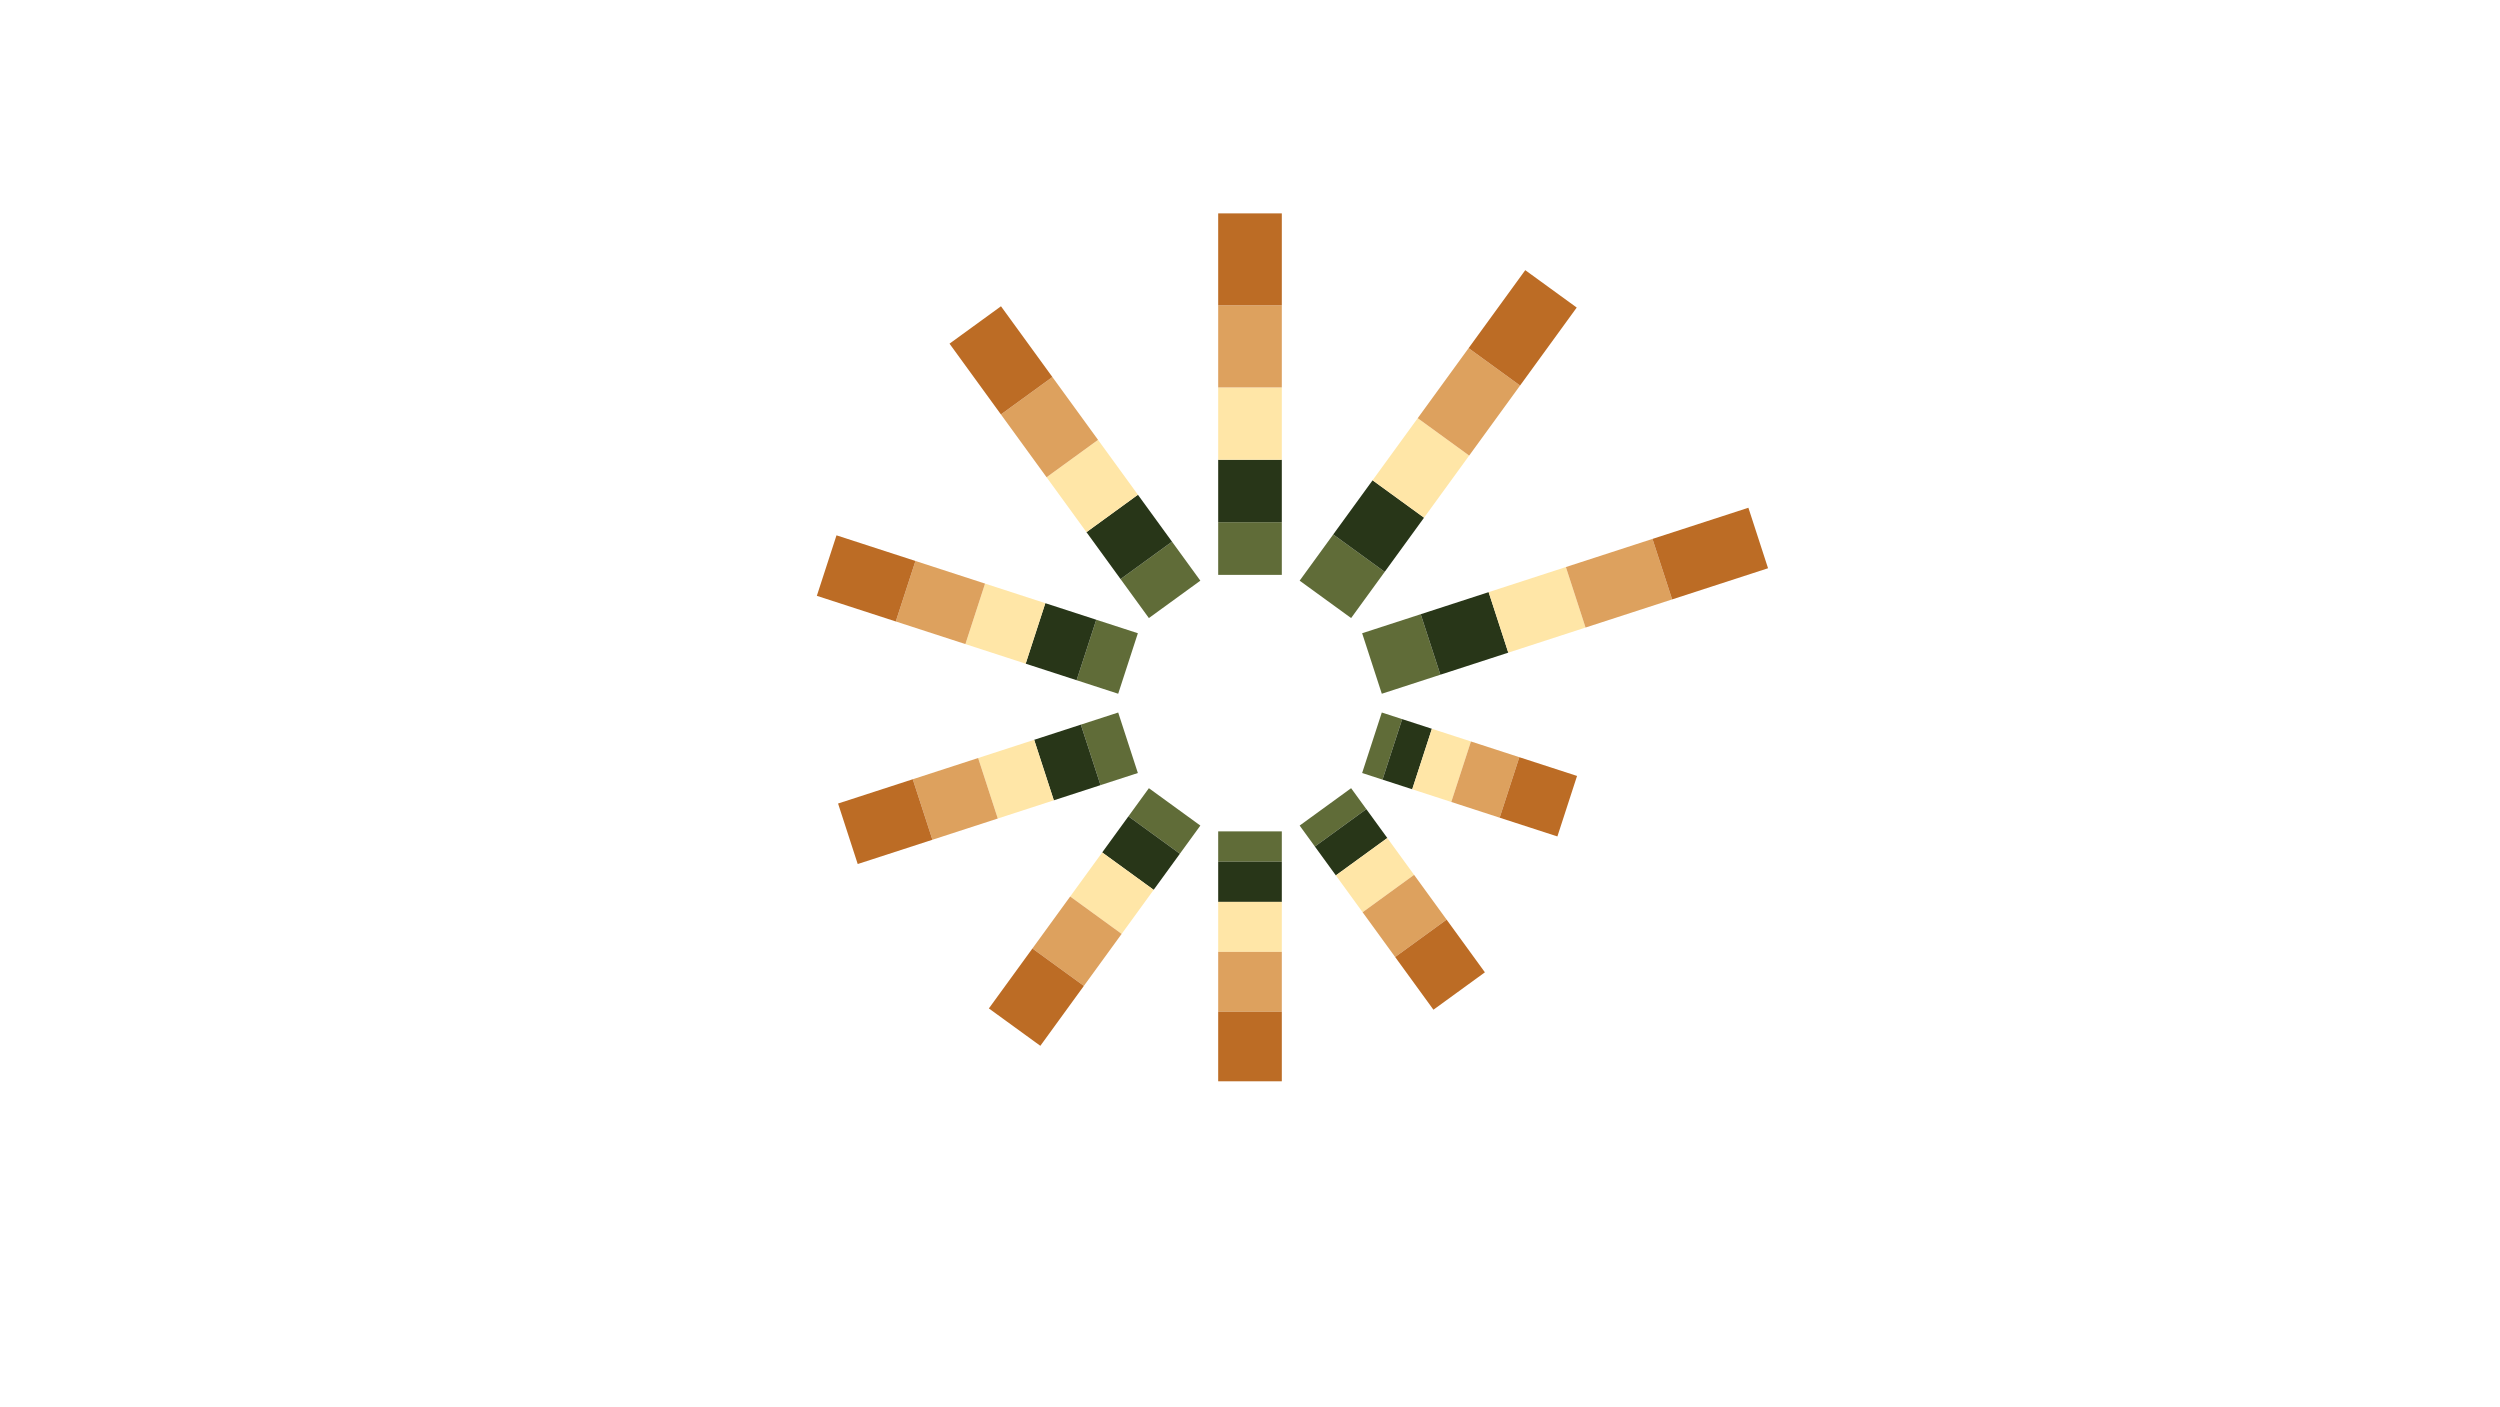
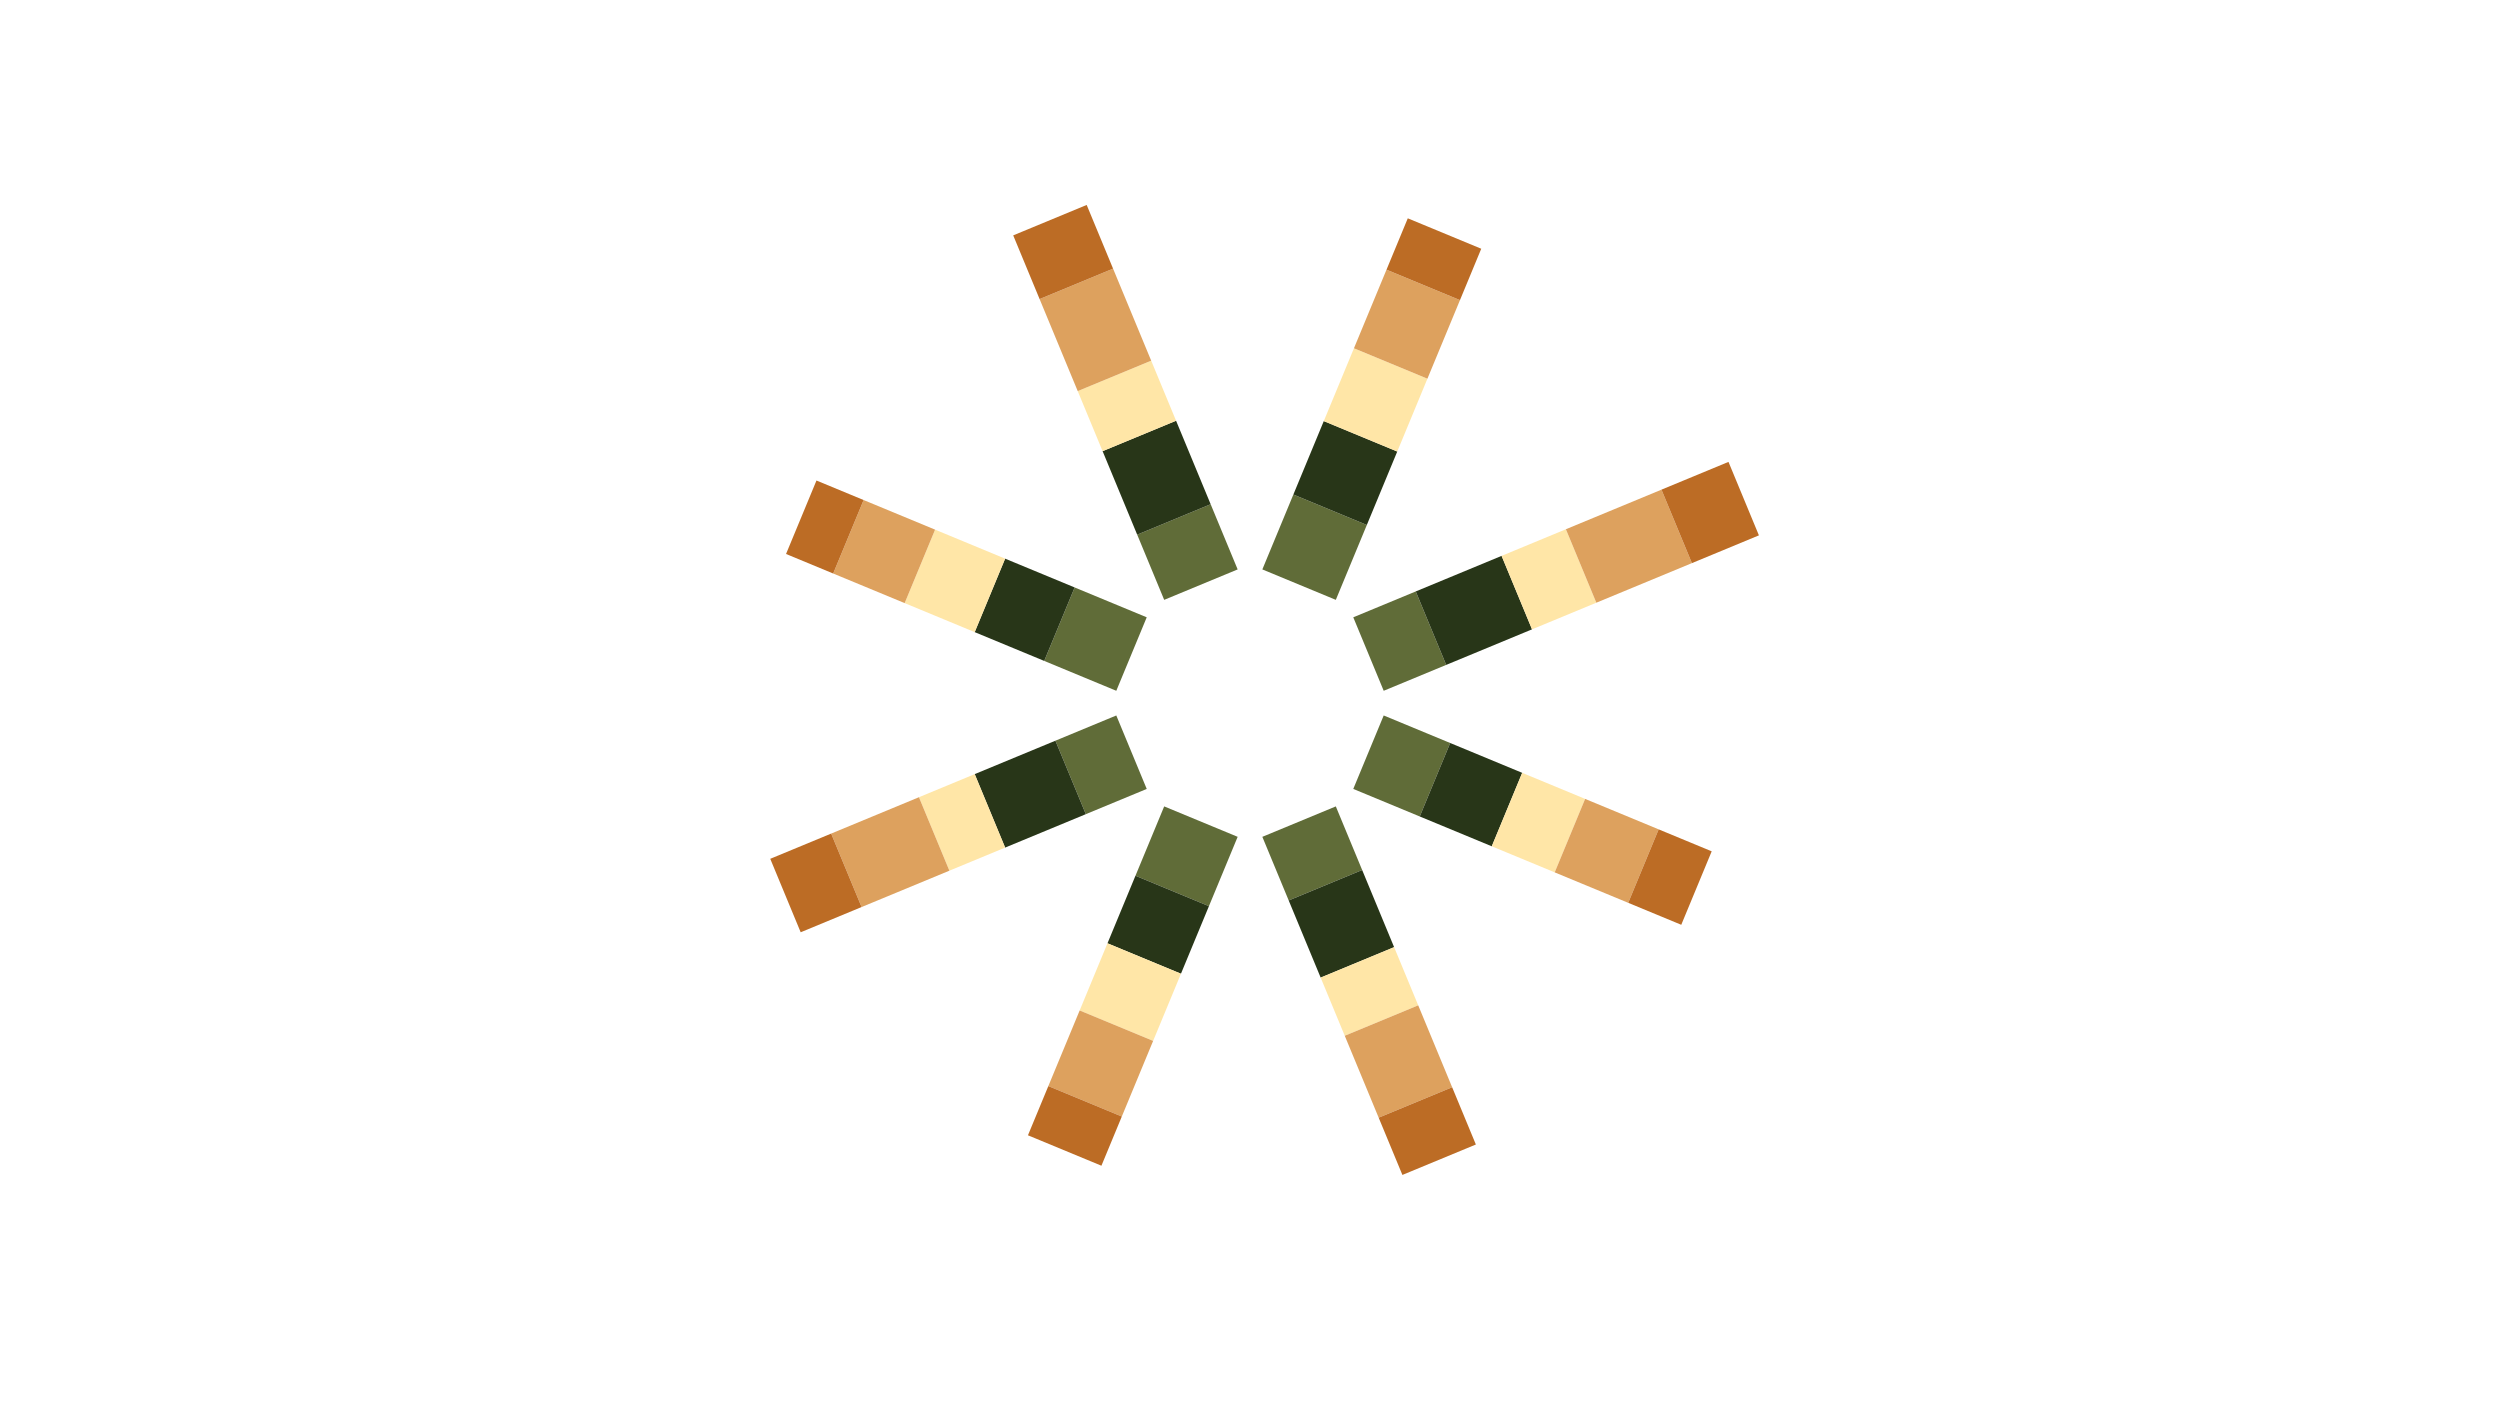
<svg xmlns="http://www.w3.org/2000/svg" width="320" height="180" viewBox="0 0 320 180">
  <svg width="320" height="180" viewBox="0 0 320 180" preserveAspectRatio="xMidYMid meet">
-     <g data-chart-id="default-preview-RadialRectStackedBarChart" data-chart-type="radial-bar" data-polar-orientation="radial" data-bar-shape="rectangle" data-bar-variant="stacked" data-renderer="deterministic-polar-bar@2" data-category-field="column" data-value-field="value" data-facet-column="" data-angle-start="0" data-angle-span="360" data-theta-mode="static" data-theta-field="">
-       <path data-chart-id="default-preview-RadialRectStackedBarChart" data-mark-role="bar" data-mark-group-id="mark-group:default-preview-RadialRectStackedBarChart:bar" data-row-keys="C001|Alpha" data-category-key="C001" data-series-key="Alpha" data-angle="-4.39822971502571" data-angle-start-deg="0" data-angle-end-deg="0" data-theta-value="1" data-value="24" data-stack-start="0" data-stack-end="24" d="M16.871 1.201L19.479 2.048L16.962 9.792L14.354 8.945Z" transform="translate(160 90)" fill="#606c38" fill-opacity="1" />
-       <path data-chart-id="default-preview-RadialRectStackedBarChart" data-mark-role="bar" data-mark-group-id="mark-group:default-preview-RadialRectStackedBarChart:bar" data-row-keys="C001|Beta" data-category-key="C001" data-series-key="Beta" data-angle="-4.39822971502571" data-angle-start-deg="0" data-angle-end-deg="0" data-theta-value="1" data-value="35" data-stack-start="24" data-stack-end="59" d="M19.479 2.048L23.282 3.284L20.765 11.028L16.962 9.792Z" transform="translate(160 90)" fill="#283618" fill-opacity="1" />
-       <path data-chart-id="default-preview-RadialRectStackedBarChart" data-mark-role="bar" data-mark-group-id="mark-group:default-preview-RadialRectStackedBarChart:bar" data-row-keys="C001|Gamma" data-category-key="C001" data-series-key="Gamma" data-angle="-4.39822971502571" data-angle-start-deg="0" data-angle-end-deg="0" data-theta-value="1" data-value="46" data-stack-start="59" data-stack-end="105" d="M23.282 3.284L28.28 4.908L25.764 12.652L20.765 11.028Z" transform="translate(160 90)" fill="#ffe6a7" fill-opacity="1" />
-       <path data-chart-id="default-preview-RadialRectStackedBarChart" data-mark-role="bar" data-mark-group-id="mark-group:default-preview-RadialRectStackedBarChart:bar" data-row-keys="C001|Delta" data-category-key="C001" data-series-key="Delta" data-angle="-4.39822971502571" data-angle-start-deg="0" data-angle-end-deg="0" data-theta-value="1" data-value="57" data-stack-start="105" data-stack-end="162" d="M28.28 4.908L34.473 6.92L31.957 14.665L25.764 12.652Z" transform="translate(160 90)" fill="#dda15e" fill-opacity="1" />
-       <path data-chart-id="default-preview-RadialRectStackedBarChart" data-mark-role="bar" data-mark-group-id="mark-group:default-preview-RadialRectStackedBarChart:bar" data-row-keys="C001|Epsilon" data-category-key="C001" data-series-key="Epsilon" data-angle="-4.39822971502571" data-angle-start-deg="0" data-angle-end-deg="0" data-theta-value="1" data-value="68" data-stack-start="162" data-stack-end="230" d="M34.473 6.92L41.862 9.321L39.346 17.065L31.957 14.665Z" transform="translate(160 90)" fill="#bc6c25" fill-opacity="1" />
-       <path data-chart-id="default-preview-RadialRectStackedBarChart" data-mark-role="bar" data-mark-group-id="mark-group:default-preview-RadialRectStackedBarChart:bar" data-row-keys="C002|Alpha" data-category-key="C002" data-series-key="Alpha" data-angle="-3.7699111843077517" data-angle-start-deg="0" data-angle-end-deg="0" data-theta-value="1" data-value="29" data-stack-start="0" data-stack-end="29" d="M12.943 10.888L14.89 13.568L8.303 18.354L6.355 15.674Z" transform="translate(160 90)" fill="#606c38" fill-opacity="1" />
-       <path data-chart-id="default-preview-RadialRectStackedBarChart" data-mark-role="bar" data-mark-group-id="mark-group:default-preview-RadialRectStackedBarChart:bar" data-row-keys="C002|Beta" data-category-key="C002" data-series-key="Beta" data-angle="-3.7699111843077517" data-angle-start-deg="0" data-angle-end-deg="0" data-theta-value="1" data-value="40" data-stack-start="29" data-stack-end="69" d="M14.89 13.568L17.577 17.265L10.989 22.052L8.303 18.354Z" transform="translate(160 90)" fill="#283618" fill-opacity="1" />
-       <path data-chart-id="default-preview-RadialRectStackedBarChart" data-mark-role="bar" data-mark-group-id="mark-group:default-preview-RadialRectStackedBarChart:bar" data-row-keys="C002|Gamma" data-category-key="C002" data-series-key="Gamma" data-angle="-3.7699111843077517" data-angle-start-deg="0" data-angle-end-deg="0" data-theta-value="1" data-value="51" data-stack-start="69" data-stack-end="120" d="M17.577 17.265L21.002 21.979L14.414 26.766L10.989 22.052Z" transform="translate(160 90)" fill="#ffe6a7" fill-opacity="1" />
-       <path data-chart-id="default-preview-RadialRectStackedBarChart" data-mark-role="bar" data-mark-group-id="mark-group:default-preview-RadialRectStackedBarChart:bar" data-row-keys="C002|Delta" data-category-key="C002" data-series-key="Delta" data-angle="-3.7699111843077517" data-angle-start-deg="0" data-angle-end-deg="0" data-theta-value="1" data-value="62" data-stack-start="120" data-stack-end="182" d="M21.002 21.979L25.165 27.71L18.577 32.496L14.414 26.766Z" transform="translate(160 90)" fill="#dda15e" fill-opacity="1" />
-       <path data-chart-id="default-preview-RadialRectStackedBarChart" data-mark-role="bar" data-mark-group-id="mark-group:default-preview-RadialRectStackedBarChart:bar" data-row-keys="C002|Epsilon" data-category-key="C002" data-series-key="Epsilon" data-angle="-3.7699111843077517" data-angle-start-deg="0" data-angle-end-deg="0" data-theta-value="1" data-value="73" data-stack-start="182" data-stack-end="255" d="M25.165 27.71L30.067 34.457L23.48 39.244L18.577 32.496Z" transform="translate(160 90)" fill="#bc6c25" fill-opacity="1" />
-       <path data-chart-id="default-preview-RadialRectStackedBarChart" data-mark-role="bar" data-mark-group-id="mark-group:default-preview-RadialRectStackedBarChart:bar" data-row-keys="C003|Alpha" data-category-key="C003" data-series-key="Alpha" data-angle="-3.141592653589793" data-angle-start-deg="0" data-angle-end-deg="0" data-theta-value="1" data-value="34" data-stack-start="0" data-stack-end="34" d="M4.072 16.416L4.072 20.301L-4.072 20.301L-4.072 16.416Z" transform="translate(160 90)" fill="#606c38" fill-opacity="1" />
-       <path data-chart-id="default-preview-RadialRectStackedBarChart" data-mark-role="bar" data-mark-group-id="mark-group:default-preview-RadialRectStackedBarChart:bar" data-row-keys="C003|Beta" data-category-key="C003" data-series-key="Beta" data-angle="-3.141592653589793" data-angle-start-deg="0" data-angle-end-deg="0" data-theta-value="1" data-value="45" data-stack-start="34" data-stack-end="79" d="M4.072 20.301L4.072 25.442L-4.072 25.442L-4.072 20.301Z" transform="translate(160 90)" fill="#283618" fill-opacity="1" />
-       <path data-chart-id="default-preview-RadialRectStackedBarChart" data-mark-role="bar" data-mark-group-id="mark-group:default-preview-RadialRectStackedBarChart:bar" data-row-keys="C003|Gamma" data-category-key="C003" data-series-key="Gamma" data-angle="-3.141592653589793" data-angle-start-deg="0" data-angle-end-deg="0" data-theta-value="1" data-value="56" data-stack-start="79" data-stack-end="135" d="M4.072 25.442L4.072 31.84L-4.072 31.84L-4.072 25.442Z" transform="translate(160 90)" fill="#ffe6a7" fill-opacity="1" />
-       <path data-chart-id="default-preview-RadialRectStackedBarChart" data-mark-role="bar" data-mark-group-id="mark-group:default-preview-RadialRectStackedBarChart:bar" data-row-keys="C003|Delta" data-category-key="C003" data-series-key="Delta" data-angle="-3.141592653589793" data-angle-start-deg="0" data-angle-end-deg="0" data-theta-value="1" data-value="67" data-stack-start="135" data-stack-end="202" d="M4.072 31.84L4.072 39.495L-4.072 39.495L-4.072 31.84Z" transform="translate(160 90)" fill="#dda15e" fill-opacity="1" />
-       <path data-chart-id="default-preview-RadialRectStackedBarChart" data-mark-role="bar" data-mark-group-id="mark-group:default-preview-RadialRectStackedBarChart:bar" data-row-keys="C003|Epsilon" data-category-key="C003" data-series-key="Epsilon" data-angle="-3.141592653589793" data-angle-start-deg="0" data-angle-end-deg="0" data-theta-value="1" data-value="78" data-stack-start="202" data-stack-end="280" d="M4.072 39.495L4.072 48.406L-4.072 48.406L-4.072 39.495Z" transform="translate(160 90)" fill="#bc6c25" fill-opacity="1" />
-       <path data-chart-id="default-preview-RadialRectStackedBarChart" data-mark-role="bar" data-mark-group-id="mark-group:default-preview-RadialRectStackedBarChart:bar" data-row-keys="C004|Alpha" data-category-key="C004" data-series-key="Alpha" data-angle="-2.5132741228718345" data-angle-start-deg="0" data-angle-end-deg="0" data-theta-value="1" data-value="39" data-stack-start="0" data-stack-end="39" d="M-6.355 15.674L-8.974 19.279L-15.562 14.492L-12.943 10.888Z" transform="translate(160 90)" fill="#606c38" fill-opacity="1" />
-       <path data-chart-id="default-preview-RadialRectStackedBarChart" data-mark-role="bar" data-mark-group-id="mark-group:default-preview-RadialRectStackedBarChart:bar" data-row-keys="C004|Beta" data-category-key="C004" data-series-key="Beta" data-angle="-2.5132741228718345" data-angle-start-deg="0" data-angle-end-deg="0" data-theta-value="1" data-value="50" data-stack-start="39" data-stack-end="89" d="M-8.974 19.279L-12.332 23.9L-18.92 19.114L-15.562 14.492Z" transform="translate(160 90)" fill="#283618" fill-opacity="1" />
-       <path data-chart-id="default-preview-RadialRectStackedBarChart" data-mark-role="bar" data-mark-group-id="mark-group:default-preview-RadialRectStackedBarChart:bar" data-row-keys="C004|Gamma" data-category-key="C004" data-series-key="Gamma" data-angle="-2.5132741228718345" data-angle-start-deg="0" data-angle-end-deg="0" data-theta-value="1" data-value="61" data-stack-start="89" data-stack-end="150" d="M-12.332 23.9L-16.428 29.539L-23.016 24.752L-18.92 19.114Z" transform="translate(160 90)" fill="#ffe6a7" fill-opacity="1" />
-       <path data-chart-id="default-preview-RadialRectStackedBarChart" data-mark-role="bar" data-mark-group-id="mark-group:default-preview-RadialRectStackedBarChart:bar" data-row-keys="C004|Delta" data-category-key="C004" data-series-key="Delta" data-angle="-2.5132741228718345" data-angle-start-deg="0" data-angle-end-deg="0" data-theta-value="1" data-value="72" data-stack-start="150" data-stack-end="222" d="M-16.428 29.539L-21.264 36.194L-27.851 31.407L-23.016 24.752Z" transform="translate(160 90)" fill="#dda15e" fill-opacity="1" />
-       <path data-chart-id="default-preview-RadialRectStackedBarChart" data-mark-role="bar" data-mark-group-id="mark-group:default-preview-RadialRectStackedBarChart:bar" data-row-keys="C004|Epsilon" data-category-key="C004" data-series-key="Epsilon" data-angle="-2.5132741228718345" data-angle-start-deg="0" data-angle-end-deg="0" data-theta-value="1" data-value="83" data-stack-start="222" data-stack-end="305" d="M-21.264 36.194L-26.837 43.865L-33.425 39.079L-27.851 31.407Z" transform="translate(160 90)" fill="#bc6c25" fill-opacity="1" />
-       <path data-chart-id="default-preview-RadialRectStackedBarChart" data-mark-role="bar" data-mark-group-id="mark-group:default-preview-RadialRectStackedBarChart:bar" data-row-keys="C005|Alpha" data-category-key="C005" data-series-key="Alpha" data-angle="-1.8849555921538759" data-angle-start-deg="0" data-angle-end-deg="0" data-theta-value="1" data-value="44" data-stack-start="0" data-stack-end="44" d="M-14.354 8.945L-19.135 10.498L-21.652 2.754L-16.871 1.201Z" transform="translate(160 90)" fill="#606c38" fill-opacity="1" />
-       <path data-chart-id="default-preview-RadialRectStackedBarChart" data-mark-role="bar" data-mark-group-id="mark-group:default-preview-RadialRectStackedBarChart:bar" data-row-keys="C005|Beta" data-category-key="C005" data-series-key="Beta" data-angle="-1.8849555921538759" data-angle-start-deg="0" data-angle-end-deg="0" data-theta-value="1" data-value="55" data-stack-start="44" data-stack-end="99" d="M-19.135 10.498L-25.112 12.44L-27.628 4.696L-21.652 2.754Z" transform="translate(160 90)" fill="#283618" fill-opacity="1" />
-       <path data-chart-id="default-preview-RadialRectStackedBarChart" data-mark-role="bar" data-mark-group-id="mark-group:default-preview-RadialRectStackedBarChart:bar" data-row-keys="C005|Gamma" data-category-key="C005" data-series-key="Gamma" data-angle="-1.8849555921538759" data-angle-start-deg="0" data-angle-end-deg="0" data-theta-value="1" data-value="66" data-stack-start="99" data-stack-end="165" d="M-25.112 12.44L-32.283 14.77L-34.799 7.026L-27.628 4.696Z" transform="translate(160 90)" fill="#ffe6a7" fill-opacity="1" />
-       <path data-chart-id="default-preview-RadialRectStackedBarChart" data-mark-role="bar" data-mark-group-id="mark-group:default-preview-RadialRectStackedBarChart:bar" data-row-keys="C005|Delta" data-category-key="C005" data-series-key="Delta" data-angle="-1.8849555921538759" data-angle-start-deg="0" data-angle-end-deg="0" data-theta-value="1" data-value="77" data-stack-start="165" data-stack-end="242" d="M-32.283 14.77L-40.65 17.489L-43.166 9.744L-34.799 7.026Z" transform="translate(160 90)" fill="#dda15e" fill-opacity="1" />
-       <path data-chart-id="default-preview-RadialRectStackedBarChart" data-mark-role="bar" data-mark-group-id="mark-group:default-preview-RadialRectStackedBarChart:bar" data-row-keys="C005|Epsilon" data-category-key="C005" data-series-key="Epsilon" data-angle="-1.8849555921538759" data-angle-start-deg="0" data-angle-end-deg="0" data-theta-value="1" data-value="88" data-stack-start="242" data-stack-end="330" d="M-40.65 17.489L-50.212 20.596L-52.728 12.851L-43.166 9.744Z" transform="translate(160 90)" fill="#bc6c25" fill-opacity="1" />
-       <path data-chart-id="default-preview-RadialRectStackedBarChart" data-mark-role="bar" data-mark-group-id="mark-group:default-preview-RadialRectStackedBarChart:bar" data-row-keys="C006|Alpha" data-category-key="C006" data-series-key="Alpha" data-angle="-1.2566370614359172" data-angle-start-deg="0" data-angle-end-deg="0" data-theta-value="1" data-value="49" data-stack-start="0" data-stack-end="49" d="M-16.871 -1.201L-22.195 -2.931L-19.679 -10.675L-14.354 -8.945Z" transform="translate(160 90)" fill="#606c38" fill-opacity="1" />
-       <path data-chart-id="default-preview-RadialRectStackedBarChart" data-mark-role="bar" data-mark-group-id="mark-group:default-preview-RadialRectStackedBarChart:bar" data-row-keys="C006|Beta" data-category-key="C006" data-series-key="Beta" data-angle="-1.2566370614359172" data-angle-start-deg="0" data-angle-end-deg="0" data-theta-value="1" data-value="60" data-stack-start="49" data-stack-end="109" d="M-22.195 -2.931L-28.715 -5.049L-26.198 -12.793L-19.679 -10.675Z" transform="translate(160 90)" fill="#283618" fill-opacity="1" />
-       <path data-chart-id="default-preview-RadialRectStackedBarChart" data-mark-role="bar" data-mark-group-id="mark-group:default-preview-RadialRectStackedBarChart:bar" data-row-keys="C006|Gamma" data-category-key="C006" data-series-key="Gamma" data-angle="-1.2566370614359172" data-angle-start-deg="0" data-angle-end-deg="0" data-theta-value="1" data-value="71" data-stack-start="109" data-stack-end="180" d="M-28.715 -5.049L-36.429 -7.556L-33.913 -15.3L-26.198 -12.793Z" transform="translate(160 90)" fill="#ffe6a7" fill-opacity="1" />
-       <path data-chart-id="default-preview-RadialRectStackedBarChart" data-mark-role="bar" data-mark-group-id="mark-group:default-preview-RadialRectStackedBarChart:bar" data-row-keys="C006|Delta" data-category-key="C006" data-series-key="Delta" data-angle="-1.2566370614359172" data-angle-start-deg="0" data-angle-end-deg="0" data-theta-value="1" data-value="82" data-stack-start="180" data-stack-end="262" d="M-36.429 -7.556L-45.339 -10.451L-42.823 -18.195L-33.913 -15.3Z" transform="translate(160 90)" fill="#dda15e" fill-opacity="1" />
-       <path data-chart-id="default-preview-RadialRectStackedBarChart" data-mark-role="bar" data-mark-group-id="mark-group:default-preview-RadialRectStackedBarChart:bar" data-row-keys="C006|Epsilon" data-category-key="C006" data-series-key="Epsilon" data-angle="-1.2566370614359172" data-angle-start-deg="0" data-angle-end-deg="0" data-theta-value="1" data-value="93" data-stack-start="262" data-stack-end="355" d="M-45.339 -10.451L-55.445 -13.734L-52.928 -21.478L-42.823 -18.195Z" transform="translate(160 90)" fill="#bc6c25" fill-opacity="1" />
-       <path data-chart-id="default-preview-RadialRectStackedBarChart" data-mark-role="bar" data-mark-group-id="mark-group:default-preview-RadialRectStackedBarChart:bar" data-row-keys="C007|Alpha" data-category-key="C007" data-series-key="Alpha" data-angle="-0.6283185307179586" data-angle-start-deg="0" data-angle-end-deg="0" data-theta-value="1" data-value="54" data-stack-start="0" data-stack-end="54" d="M-12.943 -10.888L-16.569 -15.879L-9.982 -20.665L-6.355 -15.674Z" transform="translate(160 90)" fill="#606c38" fill-opacity="1" />
-       <path data-chart-id="default-preview-RadialRectStackedBarChart" data-mark-role="bar" data-mark-group-id="mark-group:default-preview-RadialRectStackedBarChart:bar" data-row-keys="C007|Beta" data-category-key="C007" data-series-key="Beta" data-angle="-0.6283185307179586" data-angle-start-deg="0" data-angle-end-deg="0" data-theta-value="1" data-value="65" data-stack-start="54" data-stack-end="119" d="M-16.569 -15.879L-20.934 -21.887L-14.347 -26.673L-9.982 -20.665Z" transform="translate(160 90)" fill="#283618" fill-opacity="1" />
-       <path data-chart-id="default-preview-RadialRectStackedBarChart" data-mark-role="bar" data-mark-group-id="mark-group:default-preview-RadialRectStackedBarChart:bar" data-row-keys="C007|Gamma" data-category-key="C007" data-series-key="Gamma" data-angle="-0.6283185307179586" data-angle-start-deg="0" data-angle-end-deg="0" data-theta-value="1" data-value="76" data-stack-start="119" data-stack-end="195" d="M-20.934 -21.887L-26.038 -28.912L-19.45 -33.698L-14.347 -26.673Z" transform="translate(160 90)" fill="#ffe6a7" fill-opacity="1" />
-       <path data-chart-id="default-preview-RadialRectStackedBarChart" data-mark-role="bar" data-mark-group-id="mark-group:default-preview-RadialRectStackedBarChart:bar" data-row-keys="C007|Delta" data-category-key="C007" data-series-key="Delta" data-angle="-0.6283185307179586" data-angle-start-deg="0" data-angle-end-deg="0" data-theta-value="1" data-value="87" data-stack-start="195" data-stack-end="282" d="M-26.038 -28.912L-31.881 -36.953L-25.293 -41.739L-19.45 -33.698Z" transform="translate(160 90)" fill="#dda15e" fill-opacity="1" />
-       <path data-chart-id="default-preview-RadialRectStackedBarChart" data-mark-role="bar" data-mark-group-id="mark-group:default-preview-RadialRectStackedBarChart:bar" data-row-keys="C007|Epsilon" data-category-key="C007" data-series-key="Epsilon" data-angle="-0.6283185307179586" data-angle-start-deg="0" data-angle-end-deg="0" data-theta-value="1" data-value="98" data-stack-start="282" data-stack-end="380" d="M-31.881 -36.953L-38.462 -46.011L-31.874 -50.798L-25.293 -41.739Z" transform="translate(160 90)" fill="#bc6c25" fill-opacity="1" />
-       <path data-chart-id="default-preview-RadialRectStackedBarChart" data-mark-role="bar" data-mark-group-id="mark-group:default-preview-RadialRectStackedBarChart:bar" data-row-keys="C008|Alpha" data-category-key="C008" data-series-key="Alpha" data-angle="0" data-angle-start-deg="0" data-angle-end-deg="0" data-theta-value="1" data-value="59" data-stack-start="0" data-stack-end="59" d="M-4.072 -16.416L-4.072 -23.157L4.072 -23.157L4.072 -16.416Z" transform="translate(160 90)" fill="#606c38" fill-opacity="1" />
-       <path data-chart-id="default-preview-RadialRectStackedBarChart" data-mark-role="bar" data-mark-group-id="mark-group:default-preview-RadialRectStackedBarChart:bar" data-row-keys="C008|Beta" data-category-key="C008" data-series-key="Beta" data-angle="0" data-angle-start-deg="0" data-angle-end-deg="0" data-theta-value="1" data-value="70" data-stack-start="59" data-stack-end="129" d="M-4.072 -23.157L-4.072 -31.154L4.072 -31.154L4.072 -23.157Z" transform="translate(160 90)" fill="#283618" fill-opacity="1" />
-       <path data-chart-id="default-preview-RadialRectStackedBarChart" data-mark-role="bar" data-mark-group-id="mark-group:default-preview-RadialRectStackedBarChart:bar" data-row-keys="C008|Gamma" data-category-key="C008" data-series-key="Gamma" data-angle="0" data-angle-start-deg="0" data-angle-end-deg="0" data-theta-value="1" data-value="81" data-stack-start="129" data-stack-end="210" d="M-4.072 -31.154L-4.072 -40.409L4.072 -40.409L4.072 -31.154Z" transform="translate(160 90)" fill="#ffe6a7" fill-opacity="1" />
-       <path data-chart-id="default-preview-RadialRectStackedBarChart" data-mark-role="bar" data-mark-group-id="mark-group:default-preview-RadialRectStackedBarChart:bar" data-row-keys="C008|Delta" data-category-key="C008" data-series-key="Delta" data-angle="0" data-angle-start-deg="0" data-angle-end-deg="0" data-theta-value="1" data-value="92" data-stack-start="210" data-stack-end="302" d="M-4.072 -40.409L-4.072 -50.92L4.072 -50.92L4.072 -40.409Z" transform="translate(160 90)" fill="#dda15e" fill-opacity="1" />
-       <path data-chart-id="default-preview-RadialRectStackedBarChart" data-mark-role="bar" data-mark-group-id="mark-group:default-preview-RadialRectStackedBarChart:bar" data-row-keys="C008|Epsilon" data-category-key="C008" data-series-key="Epsilon" data-angle="0" data-angle-start-deg="0" data-angle-end-deg="0" data-theta-value="1" data-value="103" data-stack-start="302" data-stack-end="405" d="M-4.072 -50.92L-4.072 -62.687L4.072 -62.687L4.072 -50.92Z" transform="translate(160 90)" fill="#bc6c25" fill-opacity="1" />
-       <path data-chart-id="default-preview-RadialRectStackedBarChart" data-mark-role="bar" data-mark-group-id="mark-group:default-preview-RadialRectStackedBarChart:bar" data-row-keys="C009|Alpha" data-category-key="C009" data-series-key="Alpha" data-angle="0.6283185307179586" data-angle-start-deg="0" data-angle-end-deg="0" data-theta-value="1" data-value="64" data-stack-start="0" data-stack-end="64" d="M6.355 -15.674L10.653 -21.59L17.241 -16.803L12.943 -10.888Z" transform="translate(160 90)" fill="#606c38" fill-opacity="1" />
-       <path data-chart-id="default-preview-RadialRectStackedBarChart" data-mark-role="bar" data-mark-group-id="mark-group:default-preview-RadialRectStackedBarChart:bar" data-row-keys="C009|Beta" data-category-key="C009" data-series-key="Beta" data-angle="0.6283185307179586" data-angle-start-deg="0" data-angle-end-deg="0" data-theta-value="1" data-value="75" data-stack-start="64" data-stack-end="139" d="M10.653 -21.59L15.69 -28.522L22.278 -23.736L17.241 -16.803Z" transform="translate(160 90)" fill="#283618" fill-opacity="1" />
-       <path data-chart-id="default-preview-RadialRectStackedBarChart" data-mark-role="bar" data-mark-group-id="mark-group:default-preview-RadialRectStackedBarChart:bar" data-row-keys="C009|Gamma" data-category-key="C009" data-series-key="Gamma" data-angle="0.6283185307179586" data-angle-start-deg="0" data-angle-end-deg="0" data-theta-value="1" data-value="86" data-stack-start="139" data-stack-end="225" d="M15.69 -28.522L21.465 -36.471L28.053 -31.685L22.278 -23.736Z" transform="translate(160 90)" fill="#ffe6a7" fill-opacity="1" />
-       <path data-chart-id="default-preview-RadialRectStackedBarChart" data-mark-role="bar" data-mark-group-id="mark-group:default-preview-RadialRectStackedBarChart:bar" data-row-keys="C009|Delta" data-category-key="C009" data-series-key="Delta" data-angle="0.6283185307179586" data-angle-start-deg="0" data-angle-end-deg="0" data-theta-value="1" data-value="97" data-stack-start="225" data-stack-end="322" d="M21.465 -36.471L27.979 -45.437L34.567 -40.65L28.053 -31.685Z" transform="translate(160 90)" fill="#dda15e" fill-opacity="1" />
-       <path data-chart-id="default-preview-RadialRectStackedBarChart" data-mark-role="bar" data-mark-group-id="mark-group:default-preview-RadialRectStackedBarChart:bar" data-row-keys="C009|Epsilon" data-category-key="C009" data-series-key="Epsilon" data-angle="0.6283185307179586" data-angle-start-deg="0" data-angle-end-deg="0" data-theta-value="1" data-value="108" data-stack-start="322" data-stack-end="430" d="M27.979 -45.437L35.232 -55.419L41.82 -50.633L34.567 -40.65Z" transform="translate(160 90)" fill="#bc6c25" fill-opacity="1" />
-       <path data-chart-id="default-preview-RadialRectStackedBarChart" data-mark-role="bar" data-mark-group-id="mark-group:default-preview-RadialRectStackedBarChart:bar" data-row-keys="C010|Alpha" data-category-key="C010" data-series-key="Alpha" data-angle="1.2566370614359172" data-angle-start-deg="0" data-angle-end-deg="0" data-theta-value="1" data-value="69" data-stack-start="0" data-stack-end="69" d="M14.354 -8.945L21.852 -11.381L24.368 -3.637L16.871 -1.201Z" transform="translate(160 90)" fill="#606c38" fill-opacity="1" />
-       <path data-chart-id="default-preview-RadialRectStackedBarChart" data-mark-role="bar" data-mark-group-id="mark-group:default-preview-RadialRectStackedBarChart:bar" data-row-keys="C010|Beta" data-category-key="C010" data-series-key="Beta" data-angle="1.2566370614359172" data-angle-start-deg="0" data-angle-end-deg="0" data-theta-value="1" data-value="80" data-stack-start="69" data-stack-end="149" d="M21.852 -11.381L30.545 -14.206L33.061 -6.461L24.368 -3.637Z" transform="translate(160 90)" fill="#283618" fill-opacity="1" />
-       <path data-chart-id="default-preview-RadialRectStackedBarChart" data-mark-role="bar" data-mark-group-id="mark-group:default-preview-RadialRectStackedBarChart:bar" data-row-keys="C010|Gamma" data-category-key="C010" data-series-key="Gamma" data-angle="1.2566370614359172" data-angle-start-deg="0" data-angle-end-deg="0" data-theta-value="1" data-value="91" data-stack-start="149" data-stack-end="240" d="M30.545 -14.206L40.432 -17.418L42.949 -9.674L33.061 -6.461Z" transform="translate(160 90)" fill="#ffe6a7" fill-opacity="1" />
-       <path data-chart-id="default-preview-RadialRectStackedBarChart" data-mark-role="bar" data-mark-group-id="mark-group:default-preview-RadialRectStackedBarChart:bar" data-row-keys="C010|Delta" data-category-key="C010" data-series-key="Delta" data-angle="1.2566370614359172" data-angle-start-deg="0" data-angle-end-deg="0" data-theta-value="1" data-value="102" data-stack-start="240" data-stack-end="342" d="M40.432 -17.418L51.516 -21.019L54.032 -13.275L42.949 -9.674Z" transform="translate(160 90)" fill="#dda15e" fill-opacity="1" />
-       <path data-chart-id="default-preview-RadialRectStackedBarChart" data-mark-role="bar" data-mark-group-id="mark-group:default-preview-RadialRectStackedBarChart:bar" data-row-keys="C010|Epsilon" data-category-key="C010" data-series-key="Epsilon" data-angle="1.2566370614359172" data-angle-start-deg="0" data-angle-end-deg="0" data-theta-value="1" data-value="113" data-stack-start="342" data-stack-end="455" d="M51.516 -21.019L63.794 -25.009L66.31 -17.265L54.032 -13.275Z" transform="translate(160 90)" fill="#bc6c25" fill-opacity="1" />
+     <g data-chart-id="default-preview-RadialRectStackedBarChart" data-chart-type="radial-bar" data-polar-orientation="radial" data-bar-shape="rectangle" data-bar-variant="stacked" data-renderer="deterministic-polar-bar@2" data-category-field="time" data-value-field="weight_kg" data-facet-column="" data-angle-start="0" data-angle-span="360" data-theta-mode="static" data-theta-field="">
+       <path data-chart-id="default-preview-RadialRectStackedBarChart" data-mark-role="bar" data-mark-group-id="mark-group:default-preview-RadialRectStackedBarChart:bar" data-row-keys="1" data-category-key="2025-01-01" data-series-key="Person_A" data-angle="-4.319689898685965" data-angle-start-deg="0" data-angle-end-deg="0" data-theta-value="1" data-value="88" data-stack-start="0" data-stack-end="88" d="M17.114 1.58L25.625 5.105L21.729 14.509L13.219 10.984Z" transform="translate(160 90)" fill="#606c38" fill-opacity="1" />
+       <path data-chart-id="default-preview-RadialRectStackedBarChart" data-mark-role="bar" data-mark-group-id="mark-group:default-preview-RadialRectStackedBarChart:bar" data-row-keys="2" data-category-key="2025-02-01" data-series-key="Person_A" data-angle="-3.5342917352885173" data-angle-start-deg="0" data-angle-end-deg="0" data-theta-value="1" data-value="84.2" data-stack-start="0" data-stack-end="84.2" d="M10.984 13.219L14.357 21.362L4.953 25.257L1.58 17.114Z" transform="translate(160 90)" fill="#606c38" fill-opacity="1" />
+       <path data-chart-id="default-preview-RadialRectStackedBarChart" data-mark-role="bar" data-mark-group-id="mark-group:default-preview-RadialRectStackedBarChart:bar" data-row-keys="3" data-category-key="2025-03-01" data-series-key="Person_A" data-angle="-2.748893571891069" data-angle-start-deg="0" data-angle-end-deg="0" data-theta-value="1" data-value="91.8" data-stack-start="0" data-stack-end="91.8" d="M-1.58 17.114L-5.258 25.992L-14.662 22.097L-10.984 13.219Z" transform="translate(160 90)" fill="#606c38" fill-opacity="1" />
+       <path data-chart-id="default-preview-RadialRectStackedBarChart" data-mark-role="bar" data-mark-group-id="mark-group:default-preview-RadialRectStackedBarChart:bar" data-row-keys="4" data-category-key="2025-04-01" data-series-key="Person_A" data-angle="-1.9634954084936207" data-angle-start-deg="0" data-angle-end-deg="0" data-theta-value="1" data-value="80.6" data-stack-start="0" data-stack-end="80.6" d="M-13.219 10.984L-21.014 14.213L-24.909 4.809L-17.114 1.58Z" transform="translate(160 90)" fill="#606c38" fill-opacity="1" />
+       <path data-chart-id="default-preview-RadialRectStackedBarChart" data-mark-role="bar" data-mark-group-id="mark-group:default-preview-RadialRectStackedBarChart:bar" data-row-keys="5" data-category-key="2025-05-01" data-series-key="Person_A" data-angle="-1.1780972450961724" data-angle-start-deg="0" data-angle-end-deg="0" data-theta-value="1" data-value="95.4" data-stack-start="0" data-stack-end="95.4" d="M-17.114 -1.58L-26.34 -5.402L-22.445 -14.806L-13.219 -10.984Z" transform="translate(160 90)" fill="#606c38" fill-opacity="1" />
+       <path data-chart-id="default-preview-RadialRectStackedBarChart" data-mark-role="bar" data-mark-group-id="mark-group:default-preview-RadialRectStackedBarChart:bar" data-row-keys="6" data-category-key="2025-06-01" data-series-key="Person_A" data-angle="-0.39269908169872414" data-angle-start-deg="0" data-angle-end-deg="0" data-theta-value="1" data-value="86.3" data-stack-start="0" data-stack-end="86.3" d="M-10.984 -13.219L-14.441 -21.565L-5.037 -25.46L-1.58 -17.114Z" transform="translate(160 90)" fill="#606c38" fill-opacity="1" />
+       <path data-chart-id="default-preview-RadialRectStackedBarChart" data-mark-role="bar" data-mark-group-id="mark-group:default-preview-RadialRectStackedBarChart:bar" data-row-keys="7" data-category-key="2025-07-01" data-series-key="Person_A" data-angle="0.39269908169872414" data-angle-start-deg="0" data-angle-end-deg="0" data-theta-value="1" data-value="99.1" data-stack-start="0" data-stack-end="99.1" d="M1.58 -17.114L5.55 -26.698L14.954 -22.803L10.984 -13.219Z" transform="translate(160 90)" fill="#606c38" fill-opacity="1" />
+       <path data-chart-id="default-preview-RadialRectStackedBarChart" data-mark-role="bar" data-mark-group-id="mark-group:default-preview-RadialRectStackedBarChart:bar" data-row-keys="8" data-category-key="2025-08-01" data-series-key="Person_A" data-angle="1.1780972450961724" data-angle-start-deg="0" data-angle-end-deg="0" data-theta-value="1" data-value="82.7" data-stack-start="0" data-stack-end="82.7" d="M13.219 -10.984L21.217 -14.297L25.112 -4.893L17.114 -1.58Z" transform="translate(160 90)" fill="#606c38" fill-opacity="1" />
+       <path data-chart-id="default-preview-RadialRectStackedBarChart" data-mark-role="bar" data-mark-group-id="mark-group:default-preview-RadialRectStackedBarChart:bar" data-row-keys="9" data-category-key="2025-01-01" data-series-key="Person_B" data-angle="-4.319689898685965" data-angle-start-deg="0" data-angle-end-deg="0" data-theta-value="1" data-value="95.3" data-stack-start="88" data-stack-end="183.3" d="M25.625 5.105L34.841 8.923L30.946 18.327L21.729 14.509Z" transform="translate(160 90)" fill="#283618" fill-opacity="1" />
+       <path data-chart-id="default-preview-RadialRectStackedBarChart" data-mark-role="bar" data-mark-group-id="mark-group:default-preview-RadialRectStackedBarChart:bar" data-row-keys="10" data-category-key="2025-02-01" data-series-key="Person_B" data-angle="-3.5342917352885173" data-angle-start-deg="0" data-angle-end-deg="0" data-theta-value="1" data-value="102.1" data-stack-start="84.2" data-stack-end="186.3" d="M14.357 21.362L18.447 31.236L9.043 35.131L4.953 25.257Z" transform="translate(160 90)" fill="#283618" fill-opacity="1" />
+       <path data-chart-id="default-preview-RadialRectStackedBarChart" data-mark-role="bar" data-mark-group-id="mark-group:default-preview-RadialRectStackedBarChart:bar" data-row-keys="11" data-category-key="2025-03-01" data-series-key="Person_B" data-angle="-2.748893571891069" data-angle-start-deg="0" data-angle-end-deg="0" data-theta-value="1" data-value="89.4" data-stack-start="91.8" data-stack-end="181.2" d="M-5.258 25.992L-8.839 34.638L-18.243 30.743L-14.662 22.097Z" transform="translate(160 90)" fill="#283618" fill-opacity="1" />
+       <path data-chart-id="default-preview-RadialRectStackedBarChart" data-mark-role="bar" data-mark-group-id="mark-group:default-preview-RadialRectStackedBarChart:bar" data-row-keys="12" data-category-key="2025-04-01" data-series-key="Person_B" data-angle="-1.9634954084936207" data-angle-start-deg="0" data-angle-end-deg="0" data-theta-value="1" data-value="106.8" data-stack-start="80.6" data-stack-end="187.39999999999998" d="M-21.014 14.213L-31.343 18.491L-35.238 9.087L-24.909 4.809Z" transform="translate(160 90)" fill="#283618" fill-opacity="1" />
+       <path data-chart-id="default-preview-RadialRectStackedBarChart" data-mark-role="bar" data-mark-group-id="mark-group:default-preview-RadialRectStackedBarChart:bar" data-row-keys="13" data-category-key="2025-05-01" data-series-key="Person_B" data-angle="-1.1780972450961724" data-angle-start-deg="0" data-angle-end-deg="0" data-theta-value="1" data-value="92" data-stack-start="95.4" data-stack-end="187.4" d="M-26.34 -5.402L-35.238 -9.087L-31.343 -18.491L-22.445 -14.806Z" transform="translate(160 90)" fill="#283618" fill-opacity="1" />
+       <path data-chart-id="default-preview-RadialRectStackedBarChart" data-mark-role="bar" data-mark-group-id="mark-group:default-preview-RadialRectStackedBarChart:bar" data-row-keys="14" data-category-key="2025-06-01" data-series-key="Person_B" data-angle="-0.39269908169872414" data-angle-start-deg="0" data-angle-end-deg="0" data-theta-value="1" data-value="110.5" data-stack-start="86.3" data-stack-end="196.8" d="M-14.441 -21.565L-18.868 -32.252L-9.464 -36.147L-5.037 -25.46Z" transform="translate(160 90)" fill="#283618" fill-opacity="1" />
+       <path data-chart-id="default-preview-RadialRectStackedBarChart" data-mark-role="bar" data-mark-group-id="mark-group:default-preview-RadialRectStackedBarChart:bar" data-row-keys="15" data-category-key="2025-07-01" data-series-key="Person_B" data-angle="0.39269908169872414" data-angle-start-deg="0" data-angle-end-deg="0" data-theta-value="1" data-value="97.2" data-stack-start="99.1" data-stack-end="196.3" d="M5.55 -26.698L9.444 -36.099L18.848 -32.203L14.954 -22.803Z" transform="translate(160 90)" fill="#283618" fill-opacity="1" />
+       <path data-chart-id="default-preview-RadialRectStackedBarChart" data-mark-role="bar" data-mark-group-id="mark-group:default-preview-RadialRectStackedBarChart:bar" data-row-keys="16" data-category-key="2025-08-01" data-series-key="Person_B" data-angle="1.1780972450961724" data-angle-start-deg="0" data-angle-end-deg="0" data-theta-value="1" data-value="113.6" data-stack-start="82.7" data-stack-end="196.3" d="M21.217 -14.297L32.203 -18.848L36.099 -9.444L25.112 -4.893Z" transform="translate(160 90)" fill="#283618" fill-opacity="1" />
+       <path data-chart-id="default-preview-RadialRectStackedBarChart" data-mark-role="bar" data-mark-group-id="mark-group:default-preview-RadialRectStackedBarChart:bar" data-row-keys="17" data-category-key="2025-01-01" data-series-key="Person_C" data-angle="-4.319689898685965" data-angle-start-deg="0" data-angle-end-deg="0" data-theta-value="1" data-value="83.3" data-stack-start="183.3" data-stack-end="266.6" d="M34.841 8.923L42.897 12.26L39.002 21.664L30.946 18.327Z" transform="translate(160 90)" fill="#ffe6a7" fill-opacity="1" />
+       <path data-chart-id="default-preview-RadialRectStackedBarChart" data-mark-role="bar" data-mark-group-id="mark-group:default-preview-RadialRectStackedBarChart:bar" data-row-keys="18" data-category-key="2025-02-01" data-series-key="Person_C" data-angle="-3.5342917352885173" data-angle-start-deg="0" data-angle-end-deg="0" data-theta-value="1" data-value="77" data-stack-start="186.3" data-stack-end="263.3" d="M18.447 31.236L21.532 38.683L12.128 42.578L9.043 35.131Z" transform="translate(160 90)" fill="#ffe6a7" fill-opacity="1" />
+       <path data-chart-id="default-preview-RadialRectStackedBarChart" data-mark-role="bar" data-mark-group-id="mark-group:default-preview-RadialRectStackedBarChart:bar" data-row-keys="19" data-category-key="2025-03-01" data-series-key="Person_C" data-angle="-2.748893571891069" data-angle-start-deg="0" data-angle-end-deg="0" data-theta-value="1" data-value="88.9" data-stack-start="181.2" data-stack-end="270.1" d="M-8.839 34.638L-12.4 43.236L-21.804 39.341L-18.243 30.743Z" transform="translate(160 90)" fill="#ffe6a7" fill-opacity="1" />
+       <path data-chart-id="default-preview-RadialRectStackedBarChart" data-mark-role="bar" data-mark-group-id="mark-group:default-preview-RadialRectStackedBarChart:bar" data-row-keys="20" data-category-key="2025-04-01" data-series-key="Person_C" data-angle="-1.9634954084936207" data-angle-start-deg="0" data-angle-end-deg="0" data-theta-value="1" data-value="73.8" data-stack-start="187.39999999999998" data-stack-end="261.2" d="M-31.343 18.491L-38.48 21.448L-42.375 12.044L-35.238 9.087Z" transform="translate(160 90)" fill="#ffe6a7" fill-opacity="1" />
+       <path data-chart-id="default-preview-RadialRectStackedBarChart" data-mark-role="bar" data-mark-group-id="mark-group:default-preview-RadialRectStackedBarChart:bar" data-row-keys="21" data-category-key="2025-05-01" data-series-key="Person_C" data-angle="-1.1780972450961724" data-angle-start-deg="0" data-angle-end-deg="0" data-theta-value="1" data-value="92.7" data-stack-start="187.4" data-stack-end="280.1" d="M-35.238 -9.087L-44.203 -12.801L-40.308 -22.205L-31.343 -18.491Z" transform="translate(160 90)" fill="#ffe6a7" fill-opacity="1" />
+       <path data-chart-id="default-preview-RadialRectStackedBarChart" data-mark-role="bar" data-mark-group-id="mark-group:default-preview-RadialRectStackedBarChart:bar" data-row-keys="22" data-category-key="2025-06-01" data-series-key="Person_C" data-angle="-0.39269908169872414" data-angle-start-deg="0" data-angle-end-deg="0" data-theta-value="1" data-value="79.5" data-stack-start="196.8" data-stack-end="276.3" d="M-18.868 -32.252L-22.052 -39.94L-12.649 -43.835L-9.464 -36.147Z" transform="translate(160 90)" fill="#ffe6a7" fill-opacity="1" />
+       <path data-chart-id="default-preview-RadialRectStackedBarChart" data-mark-role="bar" data-mark-group-id="mark-group:default-preview-RadialRectStackedBarChart:bar" data-row-keys="23" data-category-key="2025-07-01" data-series-key="Person_C" data-angle="0.39269908169872414" data-angle-start-deg="0" data-angle-end-deg="0" data-theta-value="1" data-value="96.4" data-stack-start="196.3" data-stack-end="292.70000000000005" d="M9.444 -36.099L13.305 -45.421L22.709 -41.526L18.848 -32.203Z" transform="translate(160 90)" fill="#ffe6a7" fill-opacity="1" />
+       <path data-chart-id="default-preview-RadialRectStackedBarChart" data-mark-role="bar" data-mark-group-id="mark-group:default-preview-RadialRectStackedBarChart:bar" data-row-keys="24" data-category-key="2025-08-01" data-series-key="Person_C" data-angle="1.1780972450961724" data-angle-start-deg="0" data-angle-end-deg="0" data-theta-value="1" data-value="85.1" data-stack-start="196.3" data-stack-end="281.4" d="M32.203 -18.848L40.433 -22.257L44.329 -12.853L36.099 -9.444Z" transform="translate(160 90)" fill="#ffe6a7" fill-opacity="1" />
+       <path data-chart-id="default-preview-RadialRectStackedBarChart" data-mark-role="bar" data-mark-group-id="mark-group:default-preview-RadialRectStackedBarChart:bar" data-row-keys="25" data-category-key="2025-01-01" data-series-key="Person_D" data-angle="-4.319689898685965" data-angle-start-deg="0" data-angle-end-deg="0" data-theta-value="1" data-value="97.3" data-stack-start="266.6" data-stack-end="363.90000000000003" d="M42.897 12.26L52.307 16.158L48.412 25.562L39.002 21.664Z" transform="translate(160 90)" fill="#dda15e" fill-opacity="1" />
+       <path data-chart-id="default-preview-RadialRectStackedBarChart" data-mark-role="bar" data-mark-group-id="mark-group:default-preview-RadialRectStackedBarChart:bar" data-row-keys="26" data-category-key="2025-02-01" data-series-key="Person_D" data-angle="-3.5342917352885173" data-angle-start-deg="0" data-angle-end-deg="0" data-theta-value="1" data-value="108.4" data-stack-start="263.3" data-stack-end="371.70000000000005" d="M21.532 38.683L25.874 49.166L16.47 53.062L12.128 42.578Z" transform="translate(160 90)" fill="#dda15e" fill-opacity="1" />
+       <path data-chart-id="default-preview-RadialRectStackedBarChart" data-mark-role="bar" data-mark-group-id="mark-group:default-preview-RadialRectStackedBarChart:bar" data-row-keys="27" data-category-key="2025-03-01" data-series-key="Person_D" data-angle="-2.748893571891069" data-angle-start-deg="0" data-angle-end-deg="0" data-theta-value="1" data-value="100.1" data-stack-start="270.1" data-stack-end="370.20000000000005" d="M-12.4 43.236L-16.41 52.917L-25.814 49.021L-21.804 39.341Z" transform="translate(160 90)" fill="#dda15e" fill-opacity="1" />
+       <path data-chart-id="default-preview-RadialRectStackedBarChart" data-mark-role="bar" data-mark-group-id="mark-group:default-preview-RadialRectStackedBarChart:bar" data-row-keys="28" data-category-key="2025-04-01" data-series-key="Person_D" data-angle="-1.9634954084936207" data-angle-start-deg="0" data-angle-end-deg="0" data-theta-value="1" data-value="116.2" data-stack-start="261.2" data-stack-end="377.4" d="M-38.48 21.448L-49.718 26.102L-53.613 16.699L-42.375 12.044Z" transform="translate(160 90)" fill="#dda15e" fill-opacity="1" />
+       <path data-chart-id="default-preview-RadialRectStackedBarChart" data-mark-role="bar" data-mark-group-id="mark-group:default-preview-RadialRectStackedBarChart:bar" data-row-keys="29" data-category-key="2025-05-01" data-series-key="Person_D" data-angle="-1.1780972450961724" data-angle-start-deg="0" data-angle-end-deg="0" data-theta-value="1" data-value="94.6" data-stack-start="280.1" data-stack-end="374.70000000000005" d="M-44.203 -12.801L-53.352 -16.59L-49.457 -25.994L-40.308 -22.205Z" transform="translate(160 90)" fill="#dda15e" fill-opacity="1" />
+       <path data-chart-id="default-preview-RadialRectStackedBarChart" data-mark-role="bar" data-mark-group-id="mark-group:default-preview-RadialRectStackedBarChart:bar" data-row-keys="30" data-category-key="2025-06-01" data-series-key="Person_D" data-angle="-0.39269908169872414" data-angle-start-deg="0" data-angle-end-deg="0" data-theta-value="1" data-value="121.8" data-stack-start="276.3" data-stack-end="398.1" d="M-22.052 -39.94L-26.932 -51.72L-17.528 -55.615L-12.649 -43.835Z" transform="translate(160 90)" fill="#dda15e" fill-opacity="1" />
+       <path data-chart-id="default-preview-RadialRectStackedBarChart" data-mark-role="bar" data-mark-group-id="mark-group:default-preview-RadialRectStackedBarChart:bar" data-row-keys="31" data-category-key="2025-07-01" data-series-key="Person_D" data-angle="0.39269908169872414" data-angle-start-deg="0" data-angle-end-deg="0" data-theta-value="1" data-value="104" data-stack-start="292.70000000000005" data-stack-end="396.70000000000005" d="M13.305 -45.421L17.472 -55.479L26.876 -51.584L22.709 -41.526Z" transform="translate(160 90)" fill="#dda15e" fill-opacity="1" />
+       <path data-chart-id="default-preview-RadialRectStackedBarChart" data-mark-role="bar" data-mark-group-id="mark-group:default-preview-RadialRectStackedBarChart:bar" data-row-keys="32" data-category-key="2025-08-01" data-series-key="Person_D" data-angle="1.1780972450961724" data-angle-start-deg="0" data-angle-end-deg="0" data-theta-value="1" data-value="126.5" data-stack-start="281.4" data-stack-end="407.9" d="M40.433 -22.257L52.667 -27.324L56.563 -17.92L44.329 -12.853Z" transform="translate(160 90)" fill="#dda15e" fill-opacity="1" />
+       <path data-chart-id="default-preview-RadialRectStackedBarChart" data-mark-role="bar" data-mark-group-id="mark-group:default-preview-RadialRectStackedBarChart:bar" data-row-keys="33" data-category-key="2025-01-01" data-series-key="Person_E" data-angle="-4.319689898685965" data-angle-start-deg="0" data-angle-end-deg="0" data-theta-value="1" data-value="70.2" data-stack-start="363.90000000000003" data-stack-end="434.1" d="M52.307 16.158L59.097 18.97L55.201 28.374L48.412 25.562Z" transform="translate(160 90)" fill="#bc6c25" fill-opacity="1" />
+       <path data-chart-id="default-preview-RadialRectStackedBarChart" data-mark-role="bar" data-mark-group-id="mark-group:default-preview-RadialRectStackedBarChart:bar" data-row-keys="34" data-category-key="2025-02-01" data-series-key="Person_E" data-angle="-3.5342917352885173" data-angle-start-deg="0" data-angle-end-deg="0" data-theta-value="1" data-value="75.8" data-stack-start="371.70000000000005" data-stack-end="447.50000000000006" d="M25.874 49.166L28.911 56.497L19.507 60.392L16.47 53.062Z" transform="translate(160 90)" fill="#bc6c25" fill-opacity="1" />
+       <path data-chart-id="default-preview-RadialRectStackedBarChart" data-mark-role="bar" data-mark-group-id="mark-group:default-preview-RadialRectStackedBarChart:bar" data-row-keys="35" data-category-key="2025-03-01" data-series-key="Person_E" data-angle="-2.748893571891069" data-angle-start-deg="0" data-angle-end-deg="0" data-theta-value="1" data-value="65.1" data-stack-start="370.20000000000005" data-stack-end="435.30000000000007" d="M-16.41 52.917L-19.018 59.213L-28.422 55.317L-25.814 49.021Z" transform="translate(160 90)" fill="#bc6c25" fill-opacity="1" />
+       <path data-chart-id="default-preview-RadialRectStackedBarChart" data-mark-role="bar" data-mark-group-id="mark-group:default-preview-RadialRectStackedBarChart:bar" data-row-keys="36" data-category-key="2025-04-01" data-series-key="Person_E" data-angle="-1.9634954084936207" data-angle-start-deg="0" data-angle-end-deg="0" data-theta-value="1" data-value="80.6" data-stack-start="377.4" data-stack-end="458" d="M-49.718 26.102L-57.513 29.331L-61.408 19.927L-53.613 16.699Z" transform="translate(160 90)" fill="#bc6c25" fill-opacity="1" />
+       <path data-chart-id="default-preview-RadialRectStackedBarChart" data-mark-role="bar" data-mark-group-id="mark-group:default-preview-RadialRectStackedBarChart:bar" data-row-keys="37" data-category-key="2025-05-01" data-series-key="Person_E" data-angle="-1.1780972450961724" data-angle-start-deg="0" data-angle-end-deg="0" data-theta-value="1" data-value="62.4" data-stack-start="374.70000000000005" data-stack-end="437.1" d="M-53.352 -16.59L-59.387 -19.09L-55.491 -28.494L-49.457 -25.994Z" transform="translate(160 90)" fill="#bc6c25" fill-opacity="1" />
+       <path data-chart-id="default-preview-RadialRectStackedBarChart" data-mark-role="bar" data-mark-group-id="mark-group:default-preview-RadialRectStackedBarChart:bar" data-row-keys="38" data-category-key="2025-06-01" data-series-key="Person_E" data-angle="-0.39269908169872414" data-angle-start-deg="0" data-angle-end-deg="0" data-theta-value="1" data-value="84.3" data-stack-start="398.1" data-stack-end="482.40000000000003" d="M-26.932 -51.72L-30.309 -59.872L-20.905 -63.768L-17.528 -55.615Z" transform="translate(160 90)" fill="#bc6c25" fill-opacity="1" />
+       <path data-chart-id="default-preview-RadialRectStackedBarChart" data-mark-role="bar" data-mark-group-id="mark-group:default-preview-RadialRectStackedBarChart:bar" data-row-keys="39" data-category-key="2025-07-01" data-series-key="Person_E" data-angle="0.39269908169872414" data-angle-start-deg="0" data-angle-end-deg="0" data-theta-value="1" data-value="68" data-stack-start="396.70000000000005" data-stack-end="464.70000000000005" d="M17.472 -55.479L20.196 -62.056L29.6 -58.161L26.876 -51.584Z" transform="translate(160 90)" fill="#bc6c25" fill-opacity="1" />
+       <path data-chart-id="default-preview-RadialRectStackedBarChart" data-mark-role="bar" data-mark-group-id="mark-group:default-preview-RadialRectStackedBarChart:bar" data-row-keys="40" data-category-key="2025-08-01" data-series-key="Person_E" data-angle="1.1780972450961724" data-angle-start-deg="0" data-angle-end-deg="0" data-theta-value="1" data-value="88.7" data-stack-start="407.9" data-stack-end="496.59999999999997" d="M52.667 -27.324L61.246 -30.878L65.141 -21.474L56.563 -17.92Z" transform="translate(160 90)" fill="#bc6c25" fill-opacity="1" />
    </g>
  </svg>
</svg>
